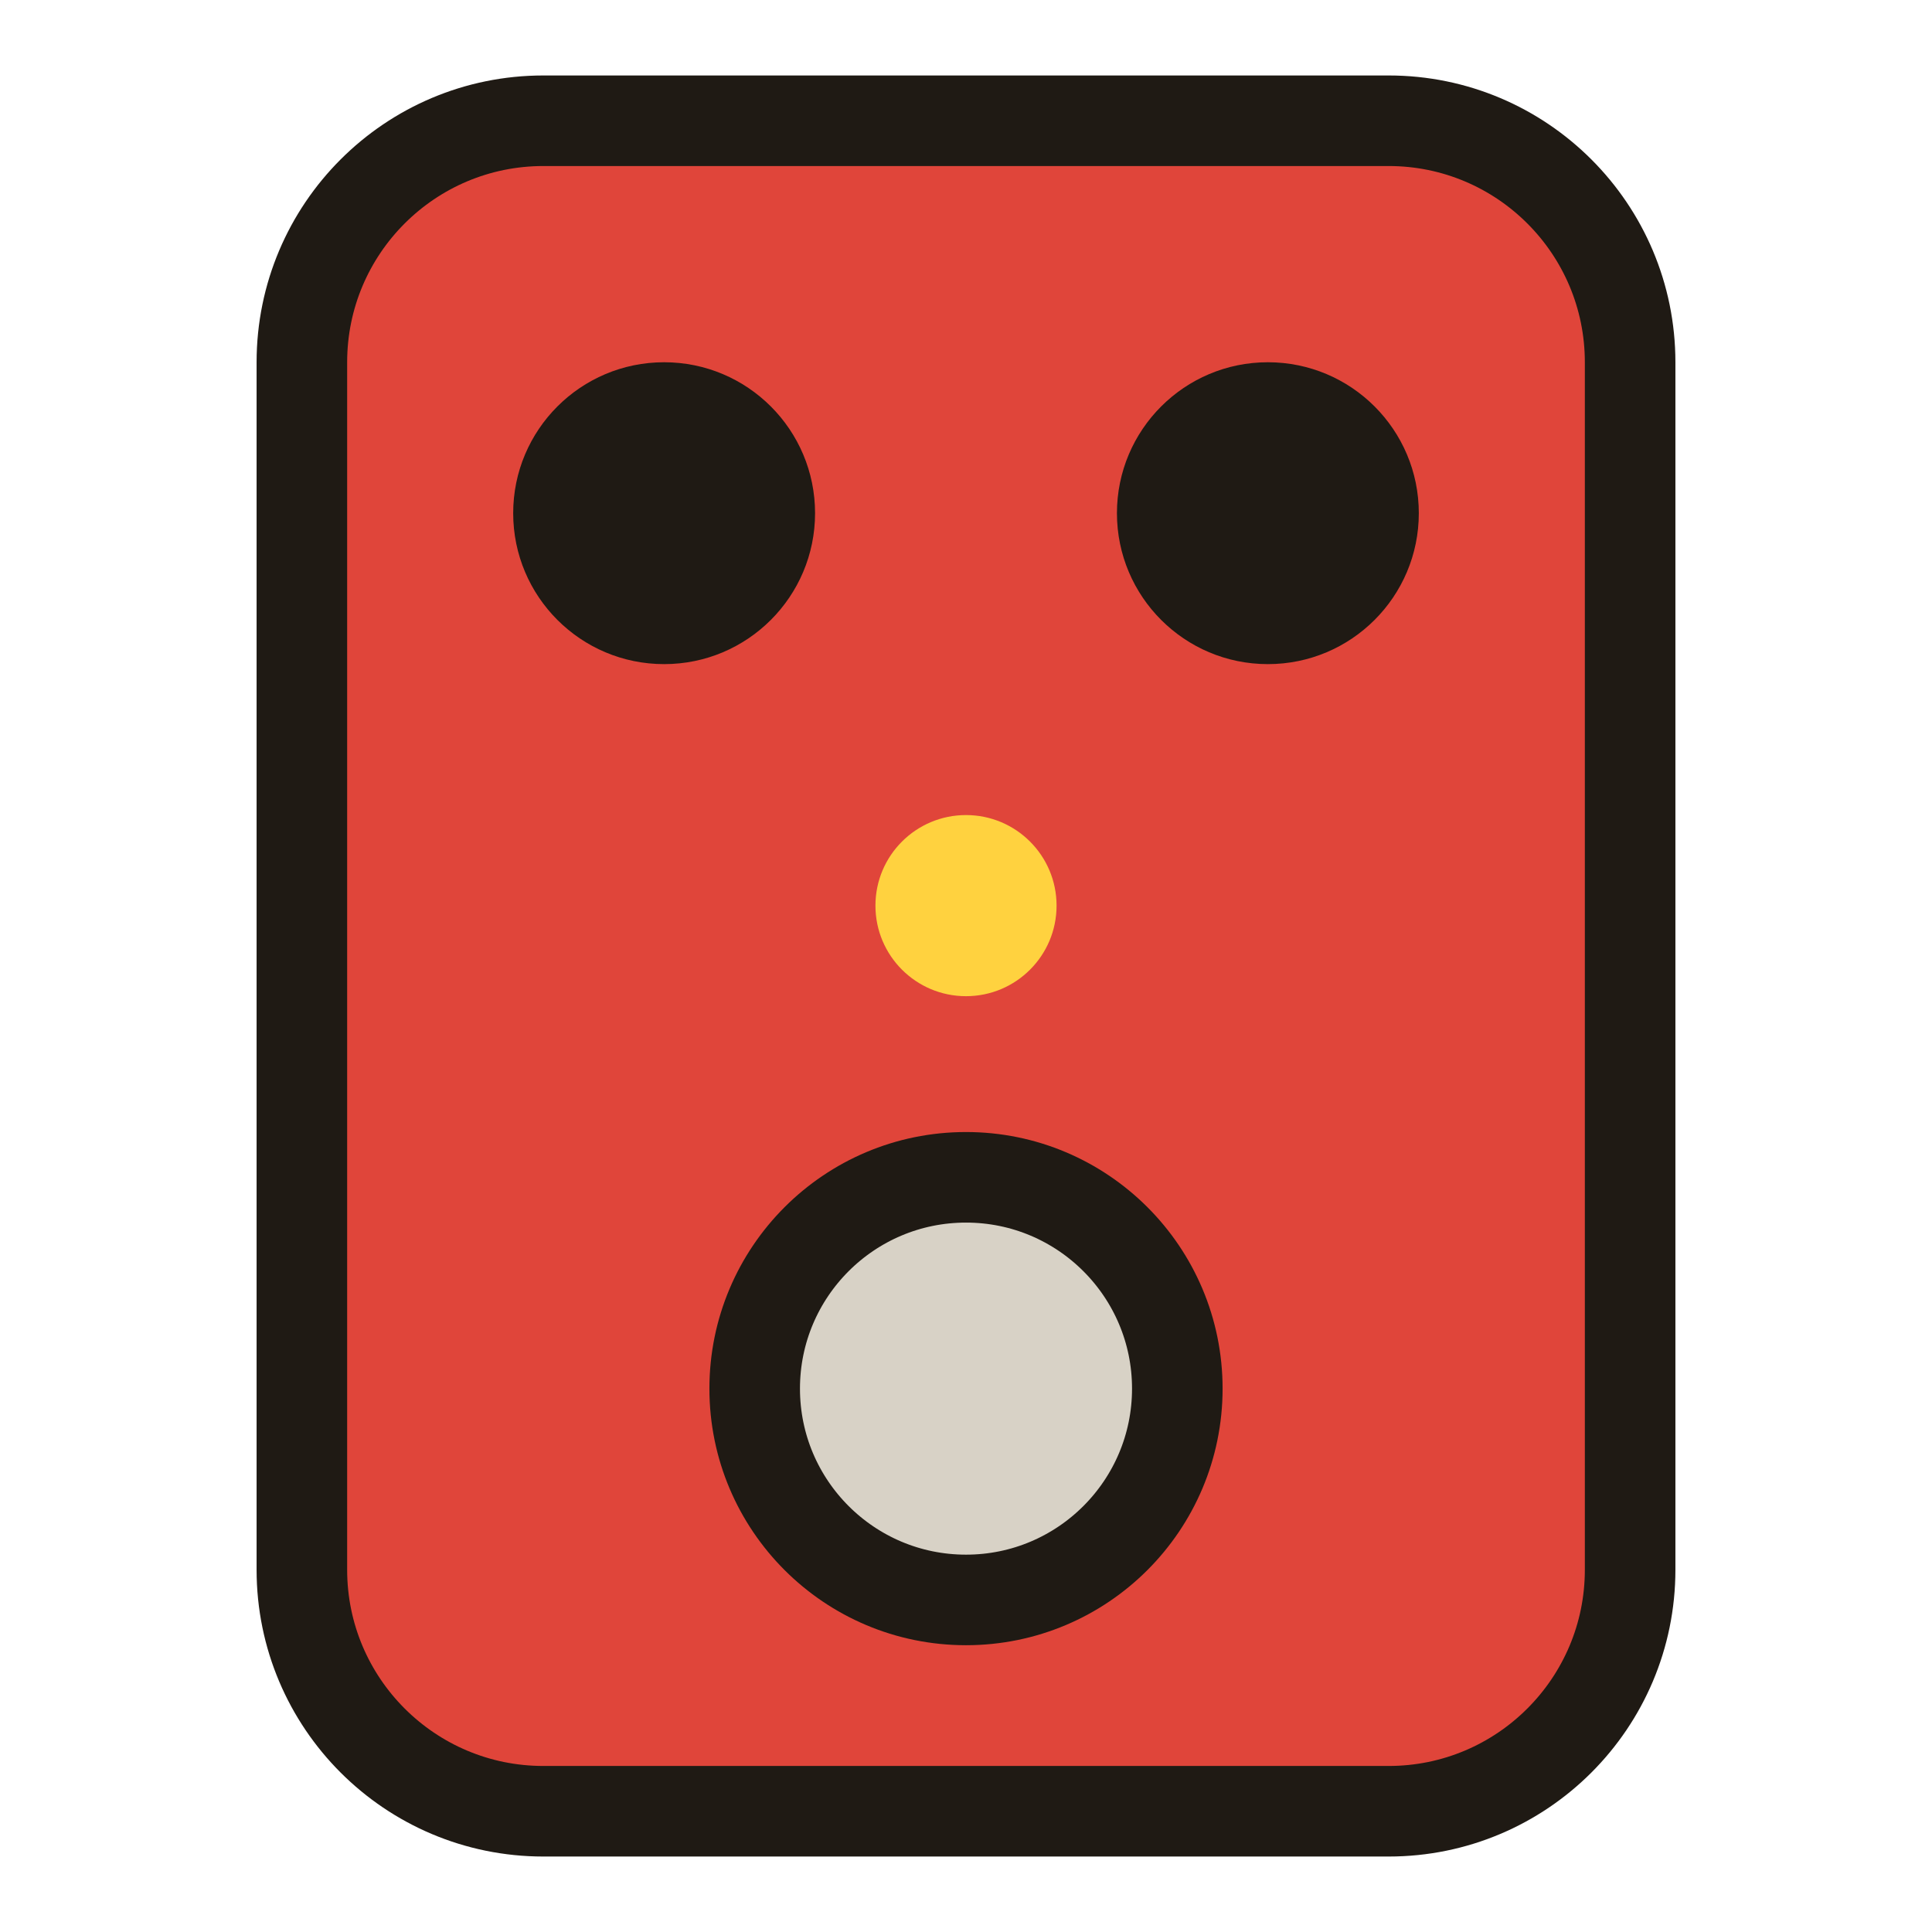
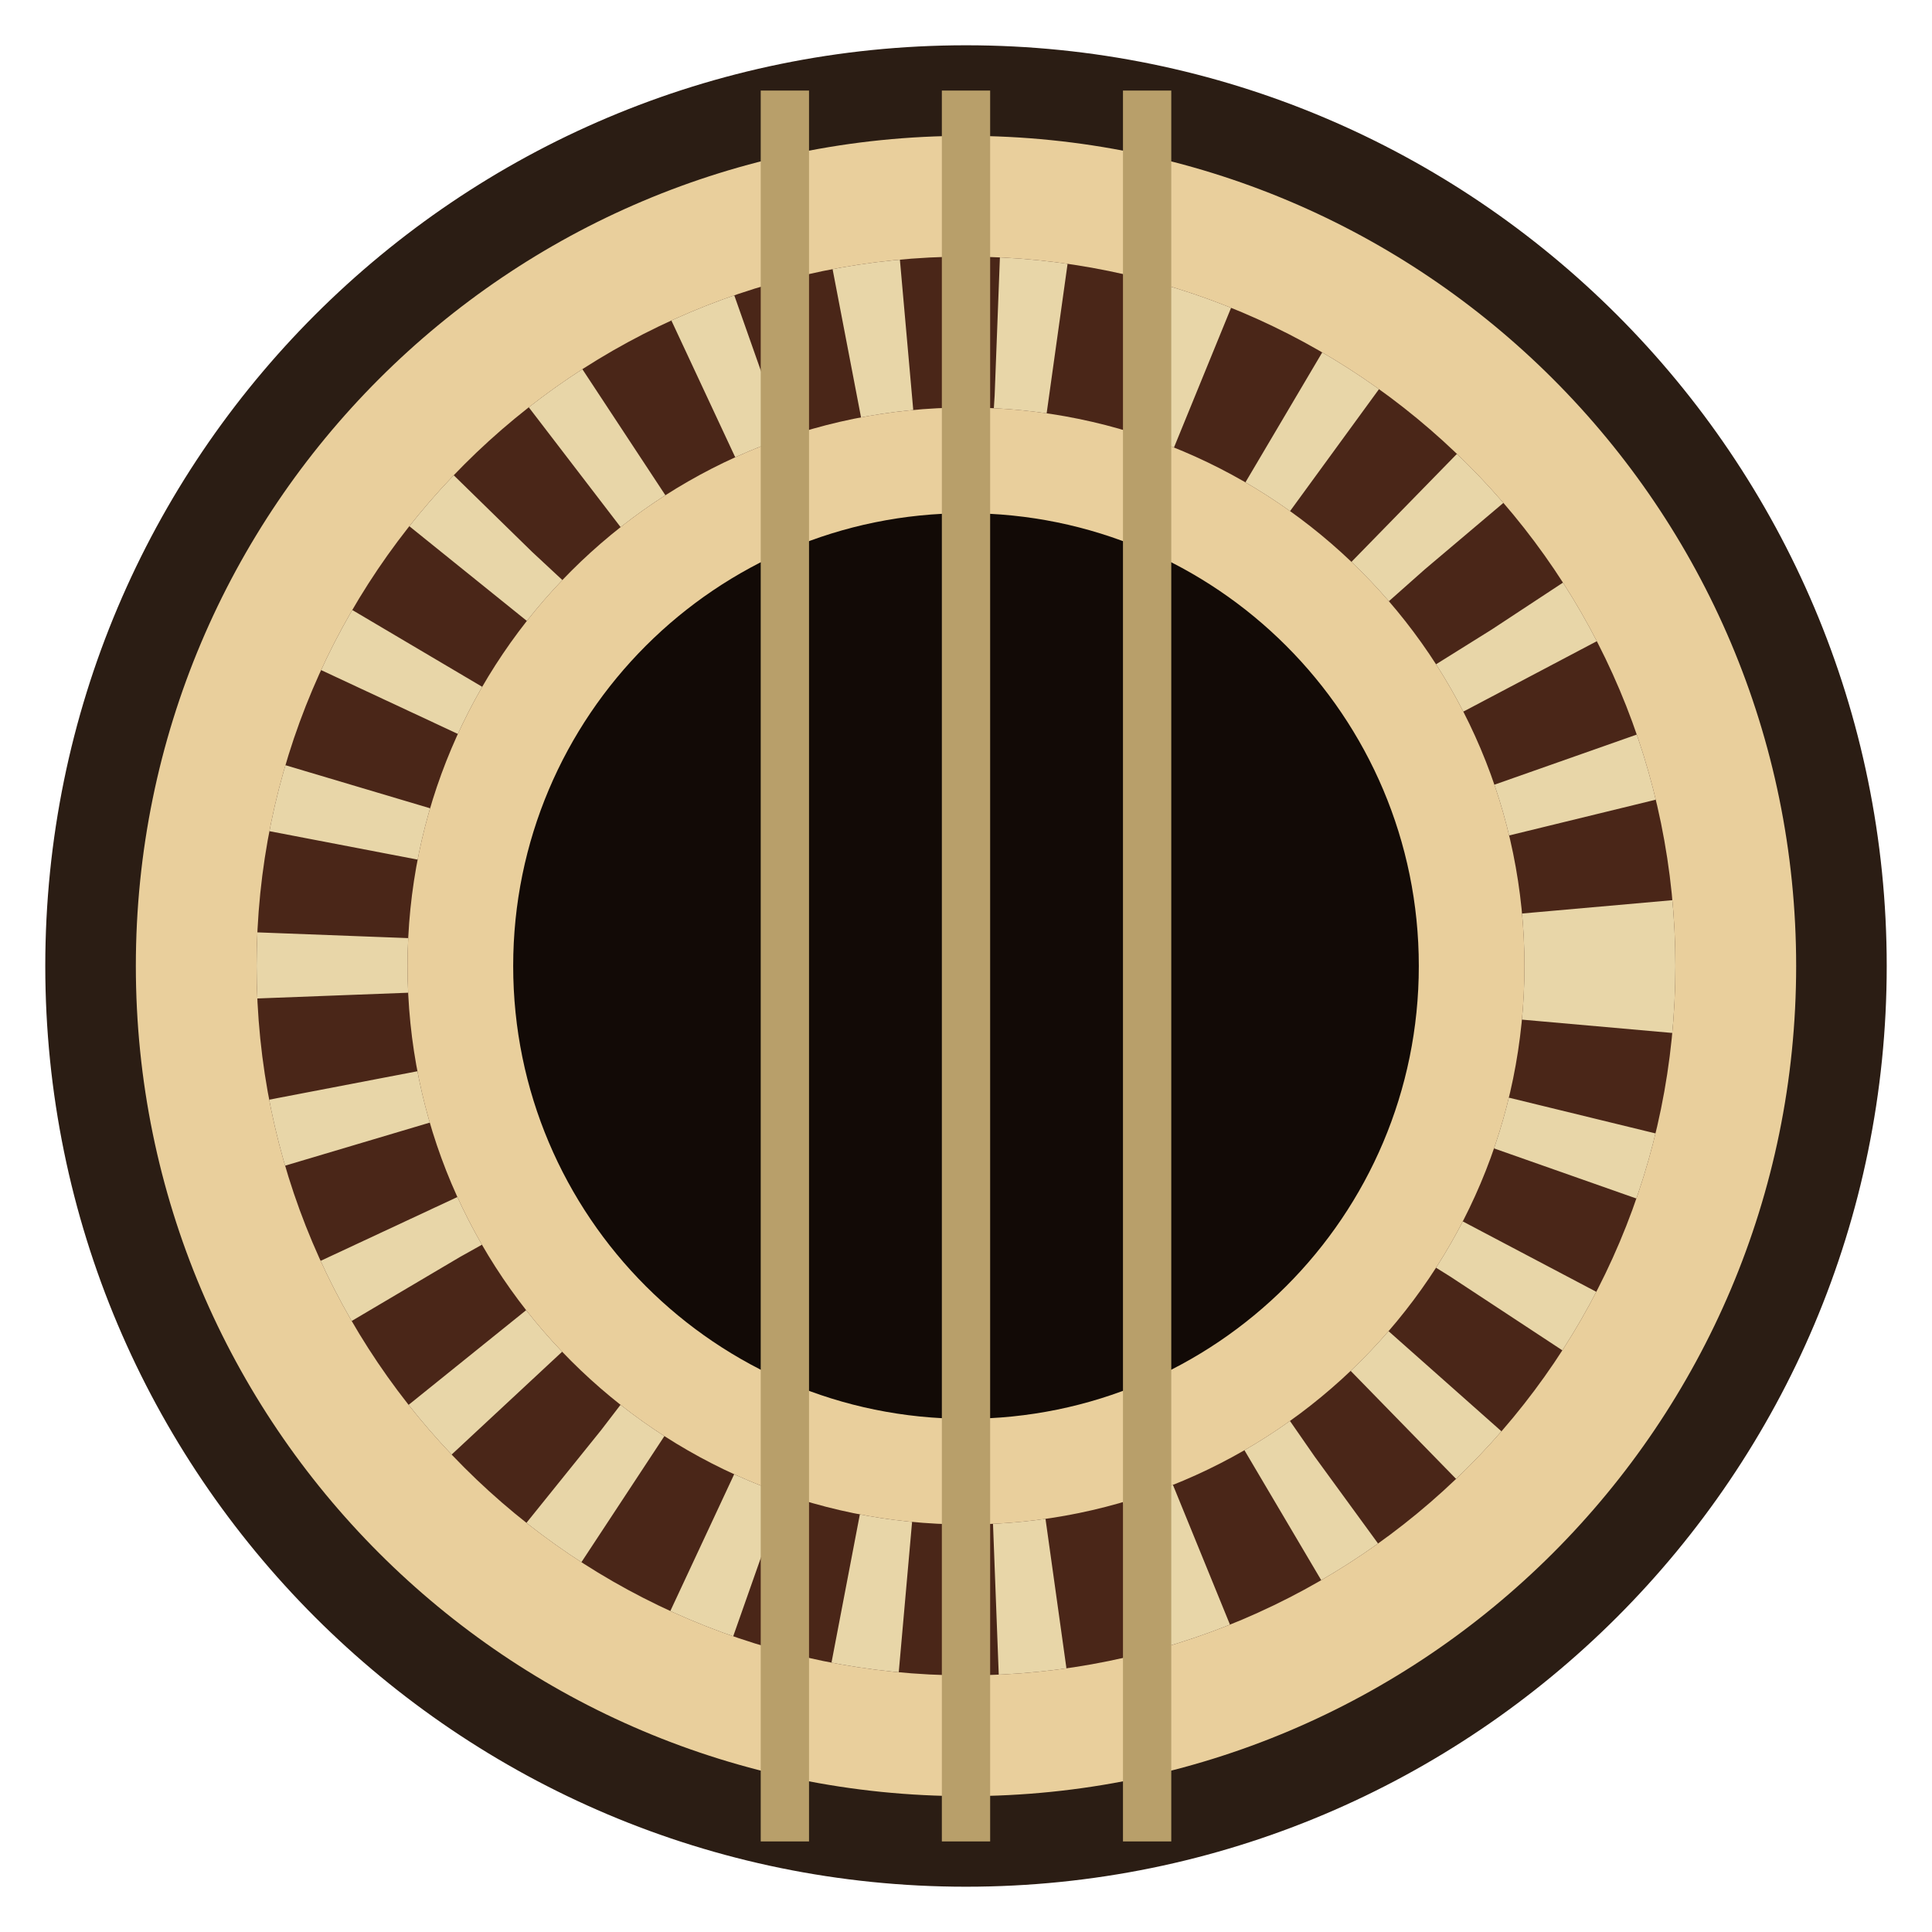
<svg xmlns="http://www.w3.org/2000/svg" viewBox="0 0 64 64">
-   <rect x="10" y="4" width="44" height="56" rx="8" fill="#e0453a" />
-   <rect x="10" y="4" width="44" height="56" rx="8" fill="none" stroke="#1f1a14" stroke-width="3" />
-   <circle cx="22" cy="17" r="5" fill="#1f1a14" />
-   <circle cx="42" cy="17" r="5" fill="#1f1a14" />
-   <circle cx="32" cy="30" r="3" fill="#ffd23f" />
-   <circle cx="32" cy="46" r="7" fill="#d8d2c6" stroke="#1f1a14" stroke-width="3" />
+   <circle cx="32" cy="32" r="29" fill="#e9cf9c" stroke="#2b1d14" stroke-width="3" />
+   <circle cx="32" cy="32" r="21" fill="none" stroke="#4a2618" stroke-width="5" />
+   <circle cx="32" cy="32" r="21" fill="none" stroke="#e8d6a8" stroke-width="5" stroke-dasharray="2 3" />
+   <circle cx="32" cy="32" r="15" fill="#120a06" />
+   <path d="M26 3v58M32 3v58M38 3v58" stroke="#b89f6a" stroke-width="1.6" />
</svg>
